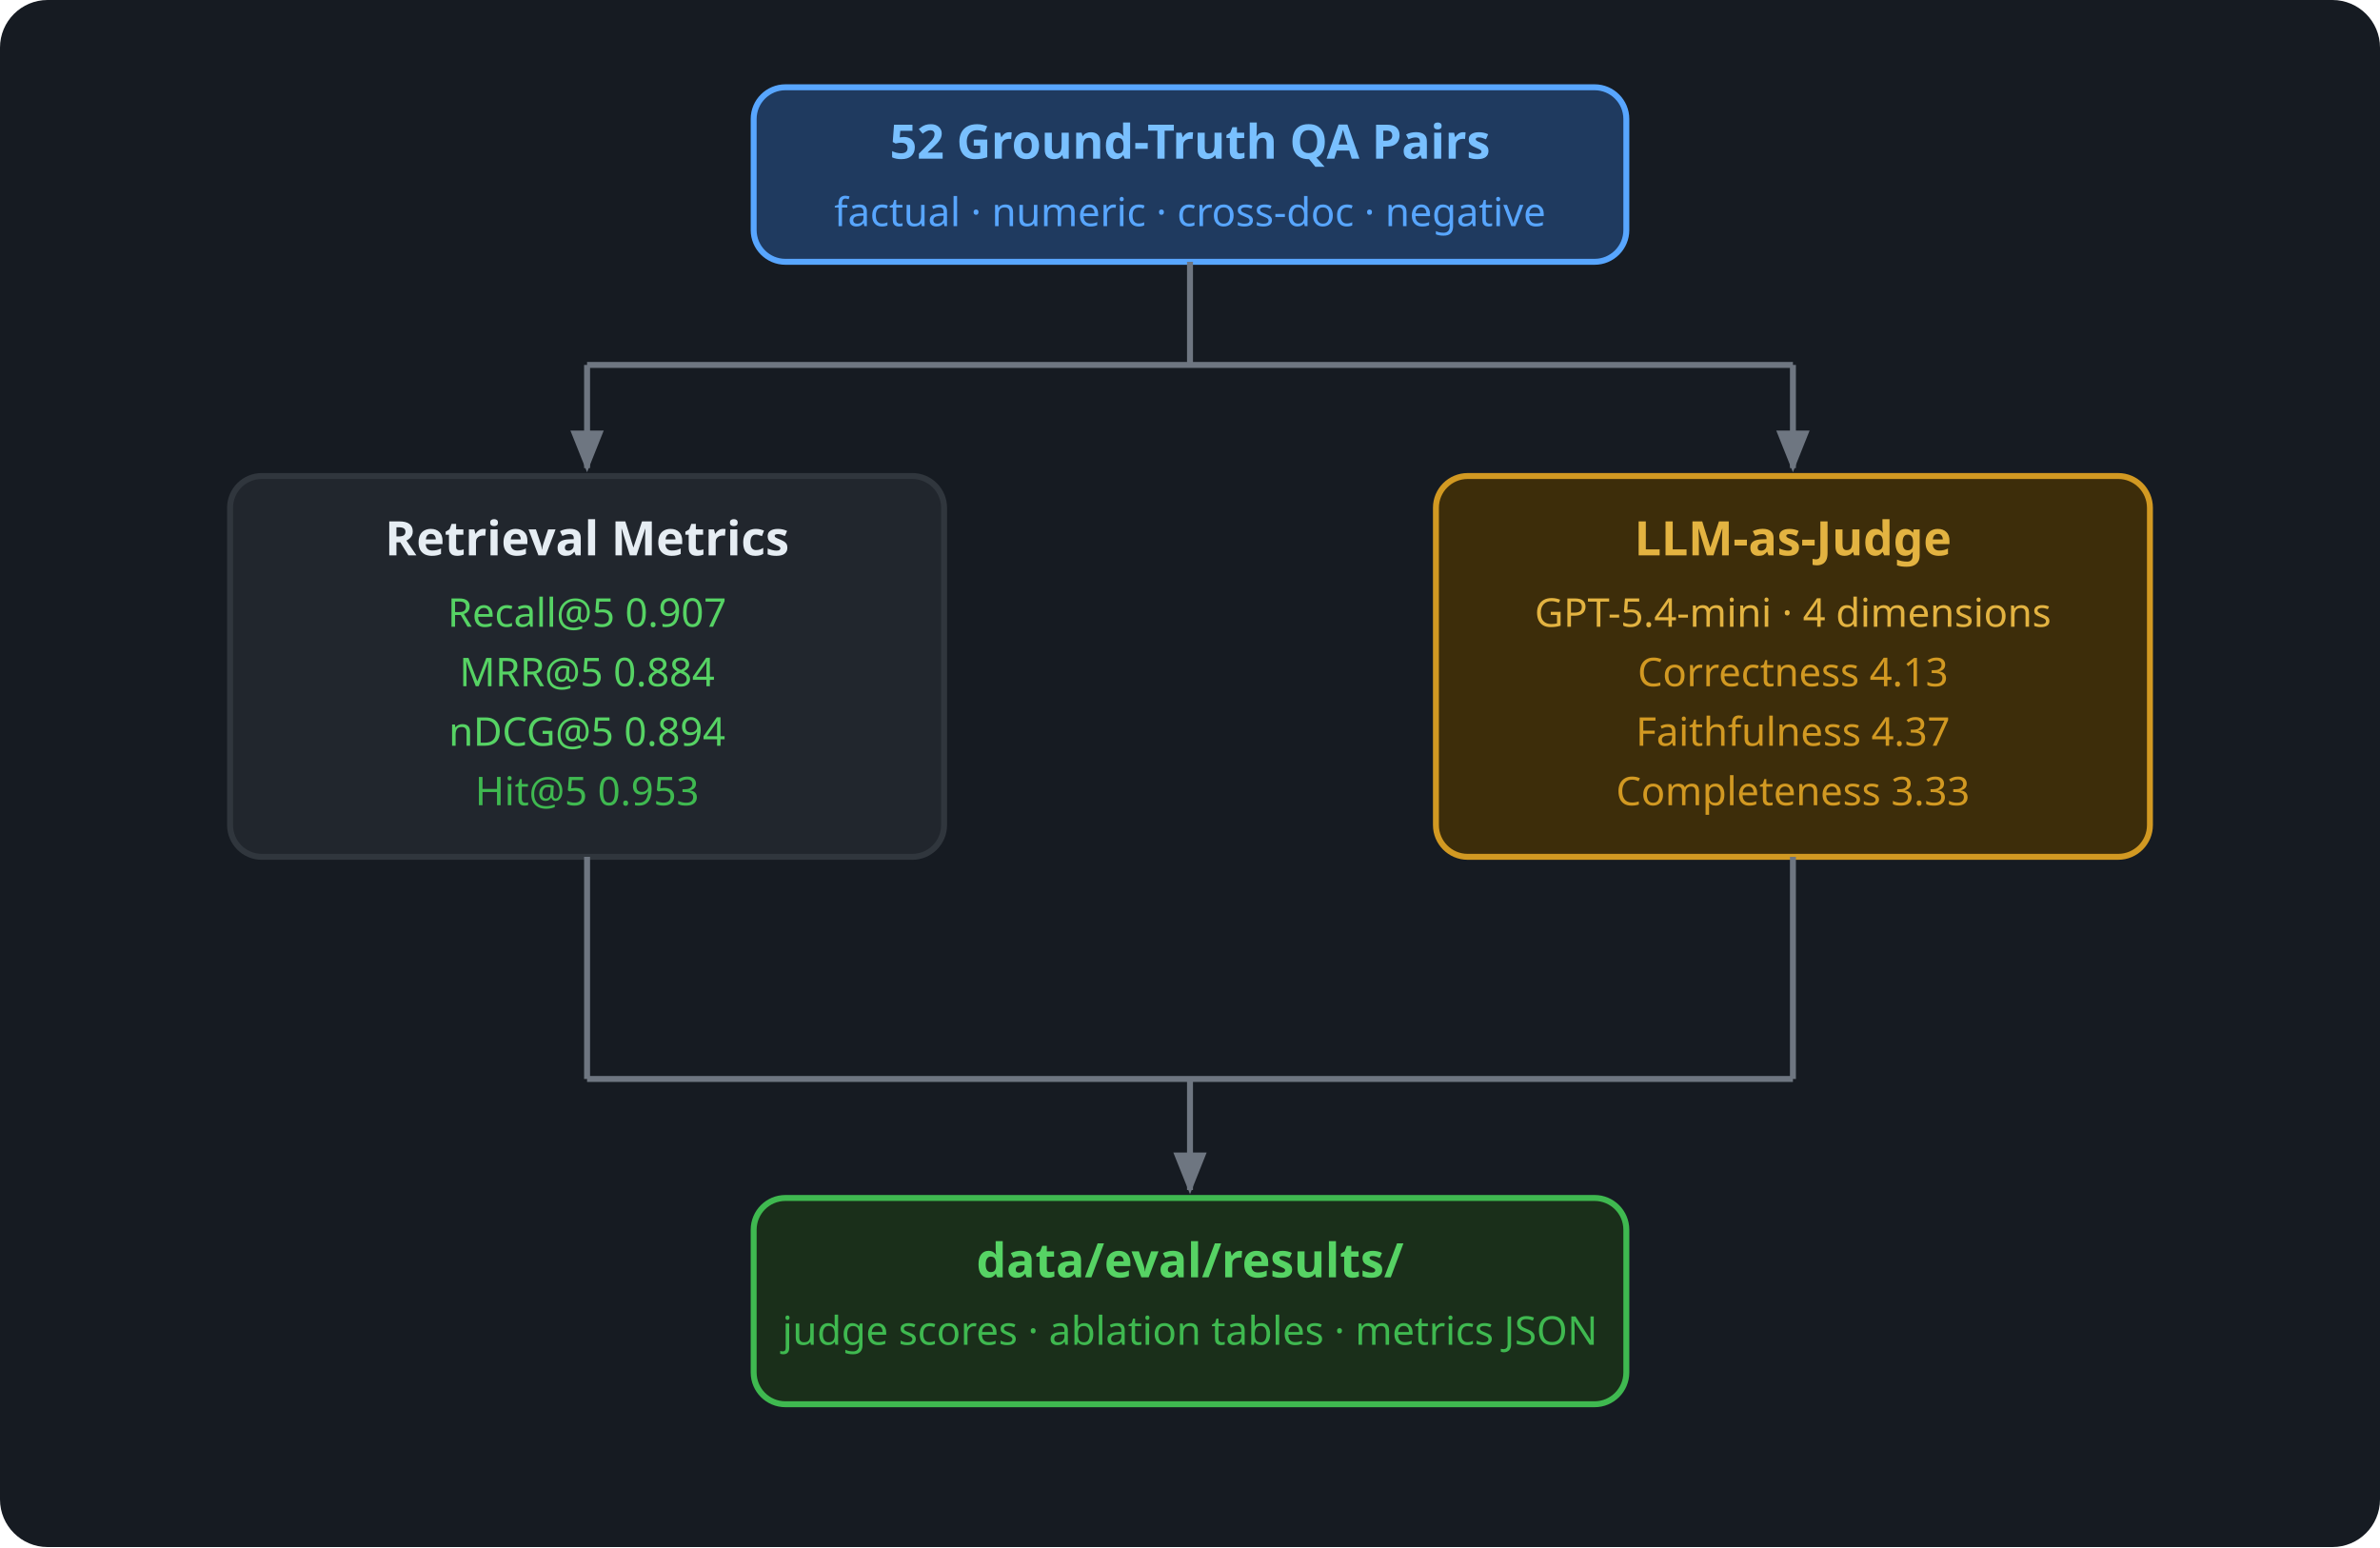
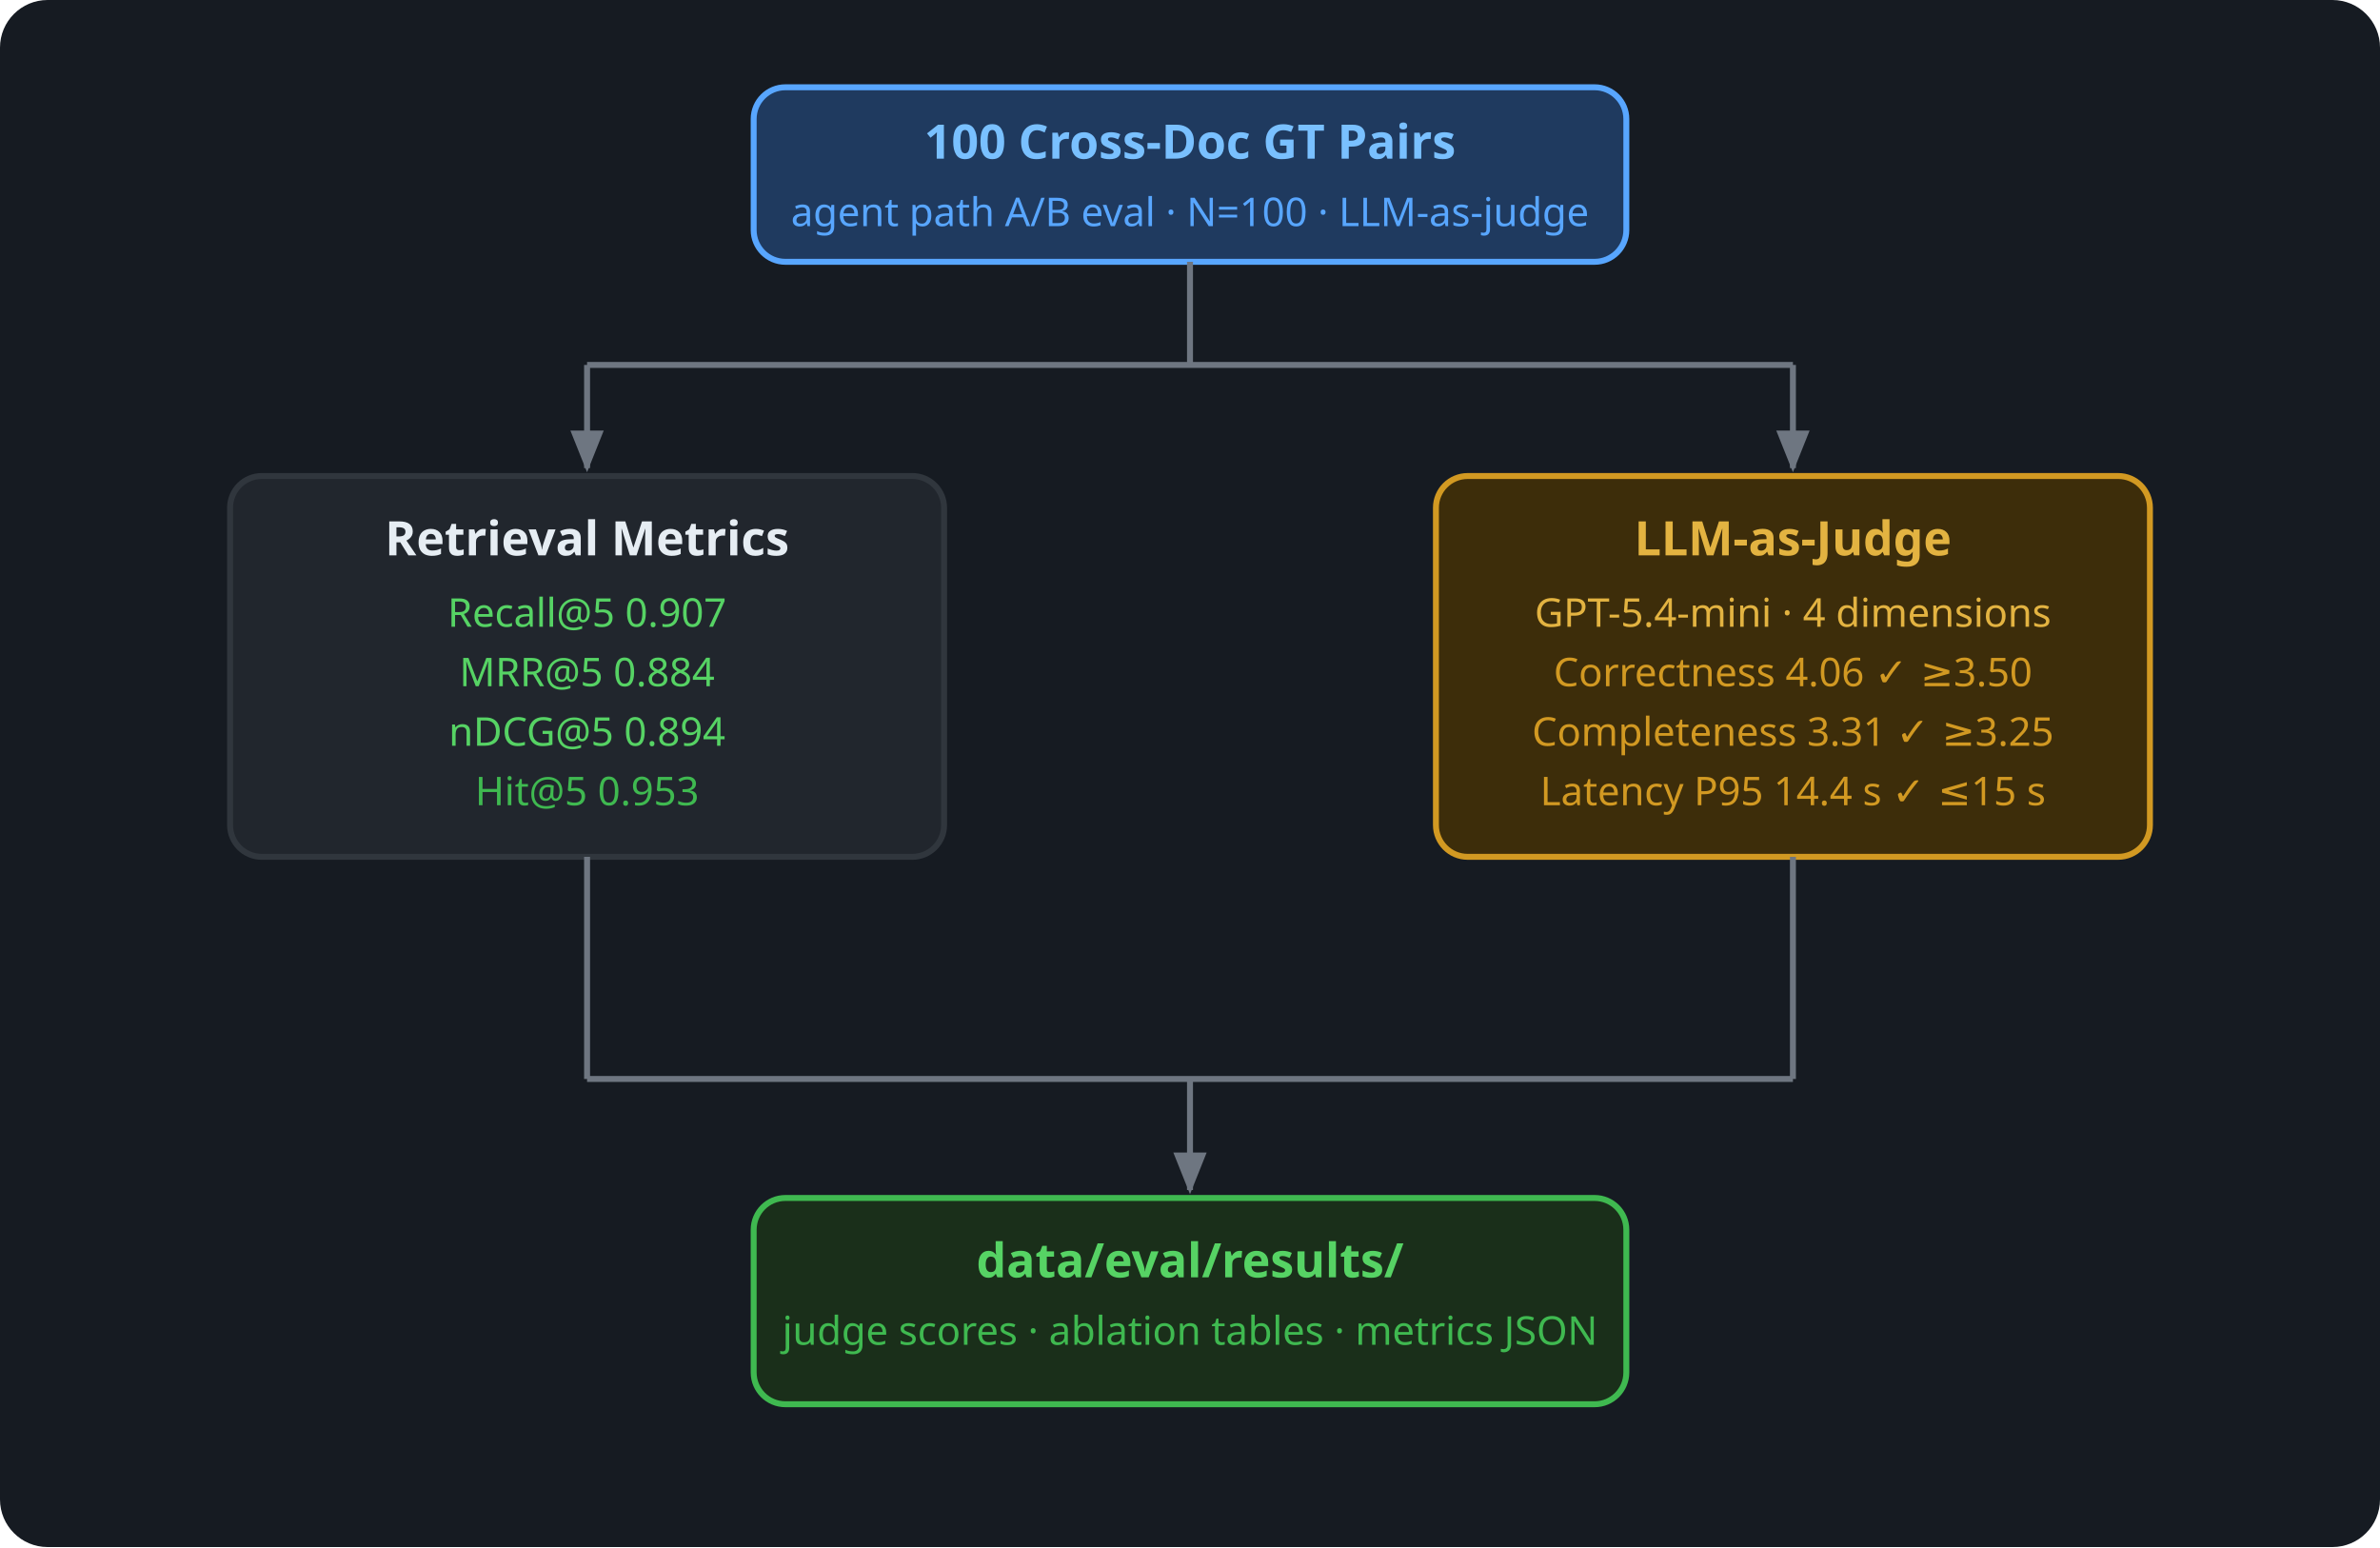
<svg xmlns="http://www.w3.org/2000/svg" viewBox="0 0 600 390">
  <rect width="100%" height="100%" fill="#161b22" rx="12" />
  <defs>
    <marker id="a4" viewBox="0 0 10 10" refX="9" refY="5" markerWidth="7" markerHeight="7" orient="auto">
      <path d="M0,1 L10,5 L0,9 z" fill="#6e7681" />
    </marker>
  </defs>
  <rect x="190" y="22" width="220" height="44" rx="8" fill="#1f3a5f" stroke="#58a6ff" stroke-width="1.5" />
-   <text x="300" y="40" text-anchor="middle" fill="#79c0ff" font-size="12" font-weight="700" font-family="ui-sans-serif,system-ui,sans-serif">52 Ground-Truth QA Pairs</text>
-   <text x="300" y="57" text-anchor="middle" fill="#58a6ff" font-size="10" font-family="ui-sans-serif,system-ui,sans-serif">factual · numeric · cross-doc · negative</text>
+   <text x="300" y="40" text-anchor="middle" fill="#79c0ff" font-size="12" font-weight="700" font-family="ui-sans-serif,system-ui,sans-serif">100 Cross-Doc GT Pairs</text>
+   <text x="300" y="57" text-anchor="middle" fill="#58a6ff" font-size="10" font-family="ui-sans-serif,system-ui,sans-serif">agent path A/B eval · N=100 · LLM-as-judge</text>
  <line x1="300" y1="66" x2="300" y2="92" stroke="#6e7681" stroke-width="1.5" />
  <line x1="148" y1="92" x2="452" y2="92" stroke="#6e7681" stroke-width="1.5" />
  <line x1="148" y1="92" x2="148" y2="118" stroke="#6e7681" stroke-width="1.5" marker-end="url(#a4)" />
  <line x1="452" y1="92" x2="452" y2="118" stroke="#6e7681" stroke-width="1.5" marker-end="url(#a4)" />
  <rect x="58" y="120" width="180" height="96" rx="8" fill="#21262d" stroke="#30363d" stroke-width="1.5" />
  <text x="148" y="140" text-anchor="middle" fill="#e6edf3" font-size="12" font-weight="600" font-family="ui-sans-serif,system-ui,sans-serif">Retrieval Metrics</text>
  <text x="148" y="158" text-anchor="middle" fill="#56d364" font-size="10" font-family="ui-sans-serif,system-ui,sans-serif">Recall@5  0.907</text>
  <text x="148" y="173" text-anchor="middle" fill="#56d364" font-size="10" font-family="ui-sans-serif,system-ui,sans-serif">MRR@5     0.884</text>
  <text x="148" y="188" text-anchor="middle" fill="#56d364" font-size="10" font-family="ui-sans-serif,system-ui,sans-serif">nDCG@5    0.894</text>
  <text x="148" y="203" text-anchor="middle" fill="#3fb950" font-size="10" font-family="ui-sans-serif,system-ui,sans-serif">Hit@5     0.953</text>
  <rect x="362" y="120" width="180" height="96" rx="8" fill="#3d2d0a" stroke="#d29922" stroke-width="1.5" />
  <text x="452" y="140" text-anchor="middle" fill="#e3b341" font-size="12" font-weight="600" font-family="ui-sans-serif,system-ui,sans-serif">LLM-as-Judge</text>
  <text x="452" y="158" text-anchor="middle" fill="#e3b341" font-size="10" font-family="ui-sans-serif,system-ui,sans-serif">GPT-5.4-mini · 4 dimensions</text>
-   <text x="452" y="173" text-anchor="middle" fill="#d29922" font-size="10" font-family="ui-sans-serif,system-ui,sans-serif">Correctness    4.13</text>
-   <text x="452" y="188" text-anchor="middle" fill="#d29922" font-size="10" font-family="ui-sans-serif,system-ui,sans-serif">Faithfulness   4.37</text>
-   <text x="452" y="203" text-anchor="middle" fill="#d29922" font-size="10" font-family="ui-sans-serif,system-ui,sans-serif">Completeness   3.33</text>
+   <text x="452" y="173" text-anchor="middle" fill="#d29922" font-size="10" font-family="ui-sans-serif,system-ui,sans-serif">Correctness    4.06  ✓ ≥3.50</text>
+   <text x="452" y="188" text-anchor="middle" fill="#d29922" font-size="10" font-family="ui-sans-serif,system-ui,sans-serif">Completeness   3.31  ✓ ≥3.25</text>
+   <text x="452" y="203" text-anchor="middle" fill="#d29922" font-size="10" font-family="ui-sans-serif,system-ui,sans-serif">Latency P95   14.4 s  ✓ ≤15 s</text>
  <line x1="148" y1="216" x2="148" y2="272" stroke="#6e7681" stroke-width="1.5" />
  <line x1="452" y1="216" x2="452" y2="272" stroke="#6e7681" stroke-width="1.5" />
  <line x1="148" y1="272" x2="452" y2="272" stroke="#6e7681" stroke-width="1.5" />
  <line x1="300" y1="272" x2="300" y2="300" stroke="#6e7681" stroke-width="1.5" marker-end="url(#a4)" />
  <rect x="190" y="302" width="220" height="52" rx="8" fill="#1a2f1a" stroke="#3fb950" stroke-width="1.5" />
  <text x="300" y="322" text-anchor="middle" fill="#56d364" font-size="12" font-weight="600" font-family="ui-sans-serif,system-ui,sans-serif">data/eval/results/</text>
  <text x="300" y="339" text-anchor="middle" fill="#3fb950" font-size="10" font-family="ui-sans-serif,system-ui,sans-serif">judge scores · ablation tables · metrics JSON</text>
</svg>
